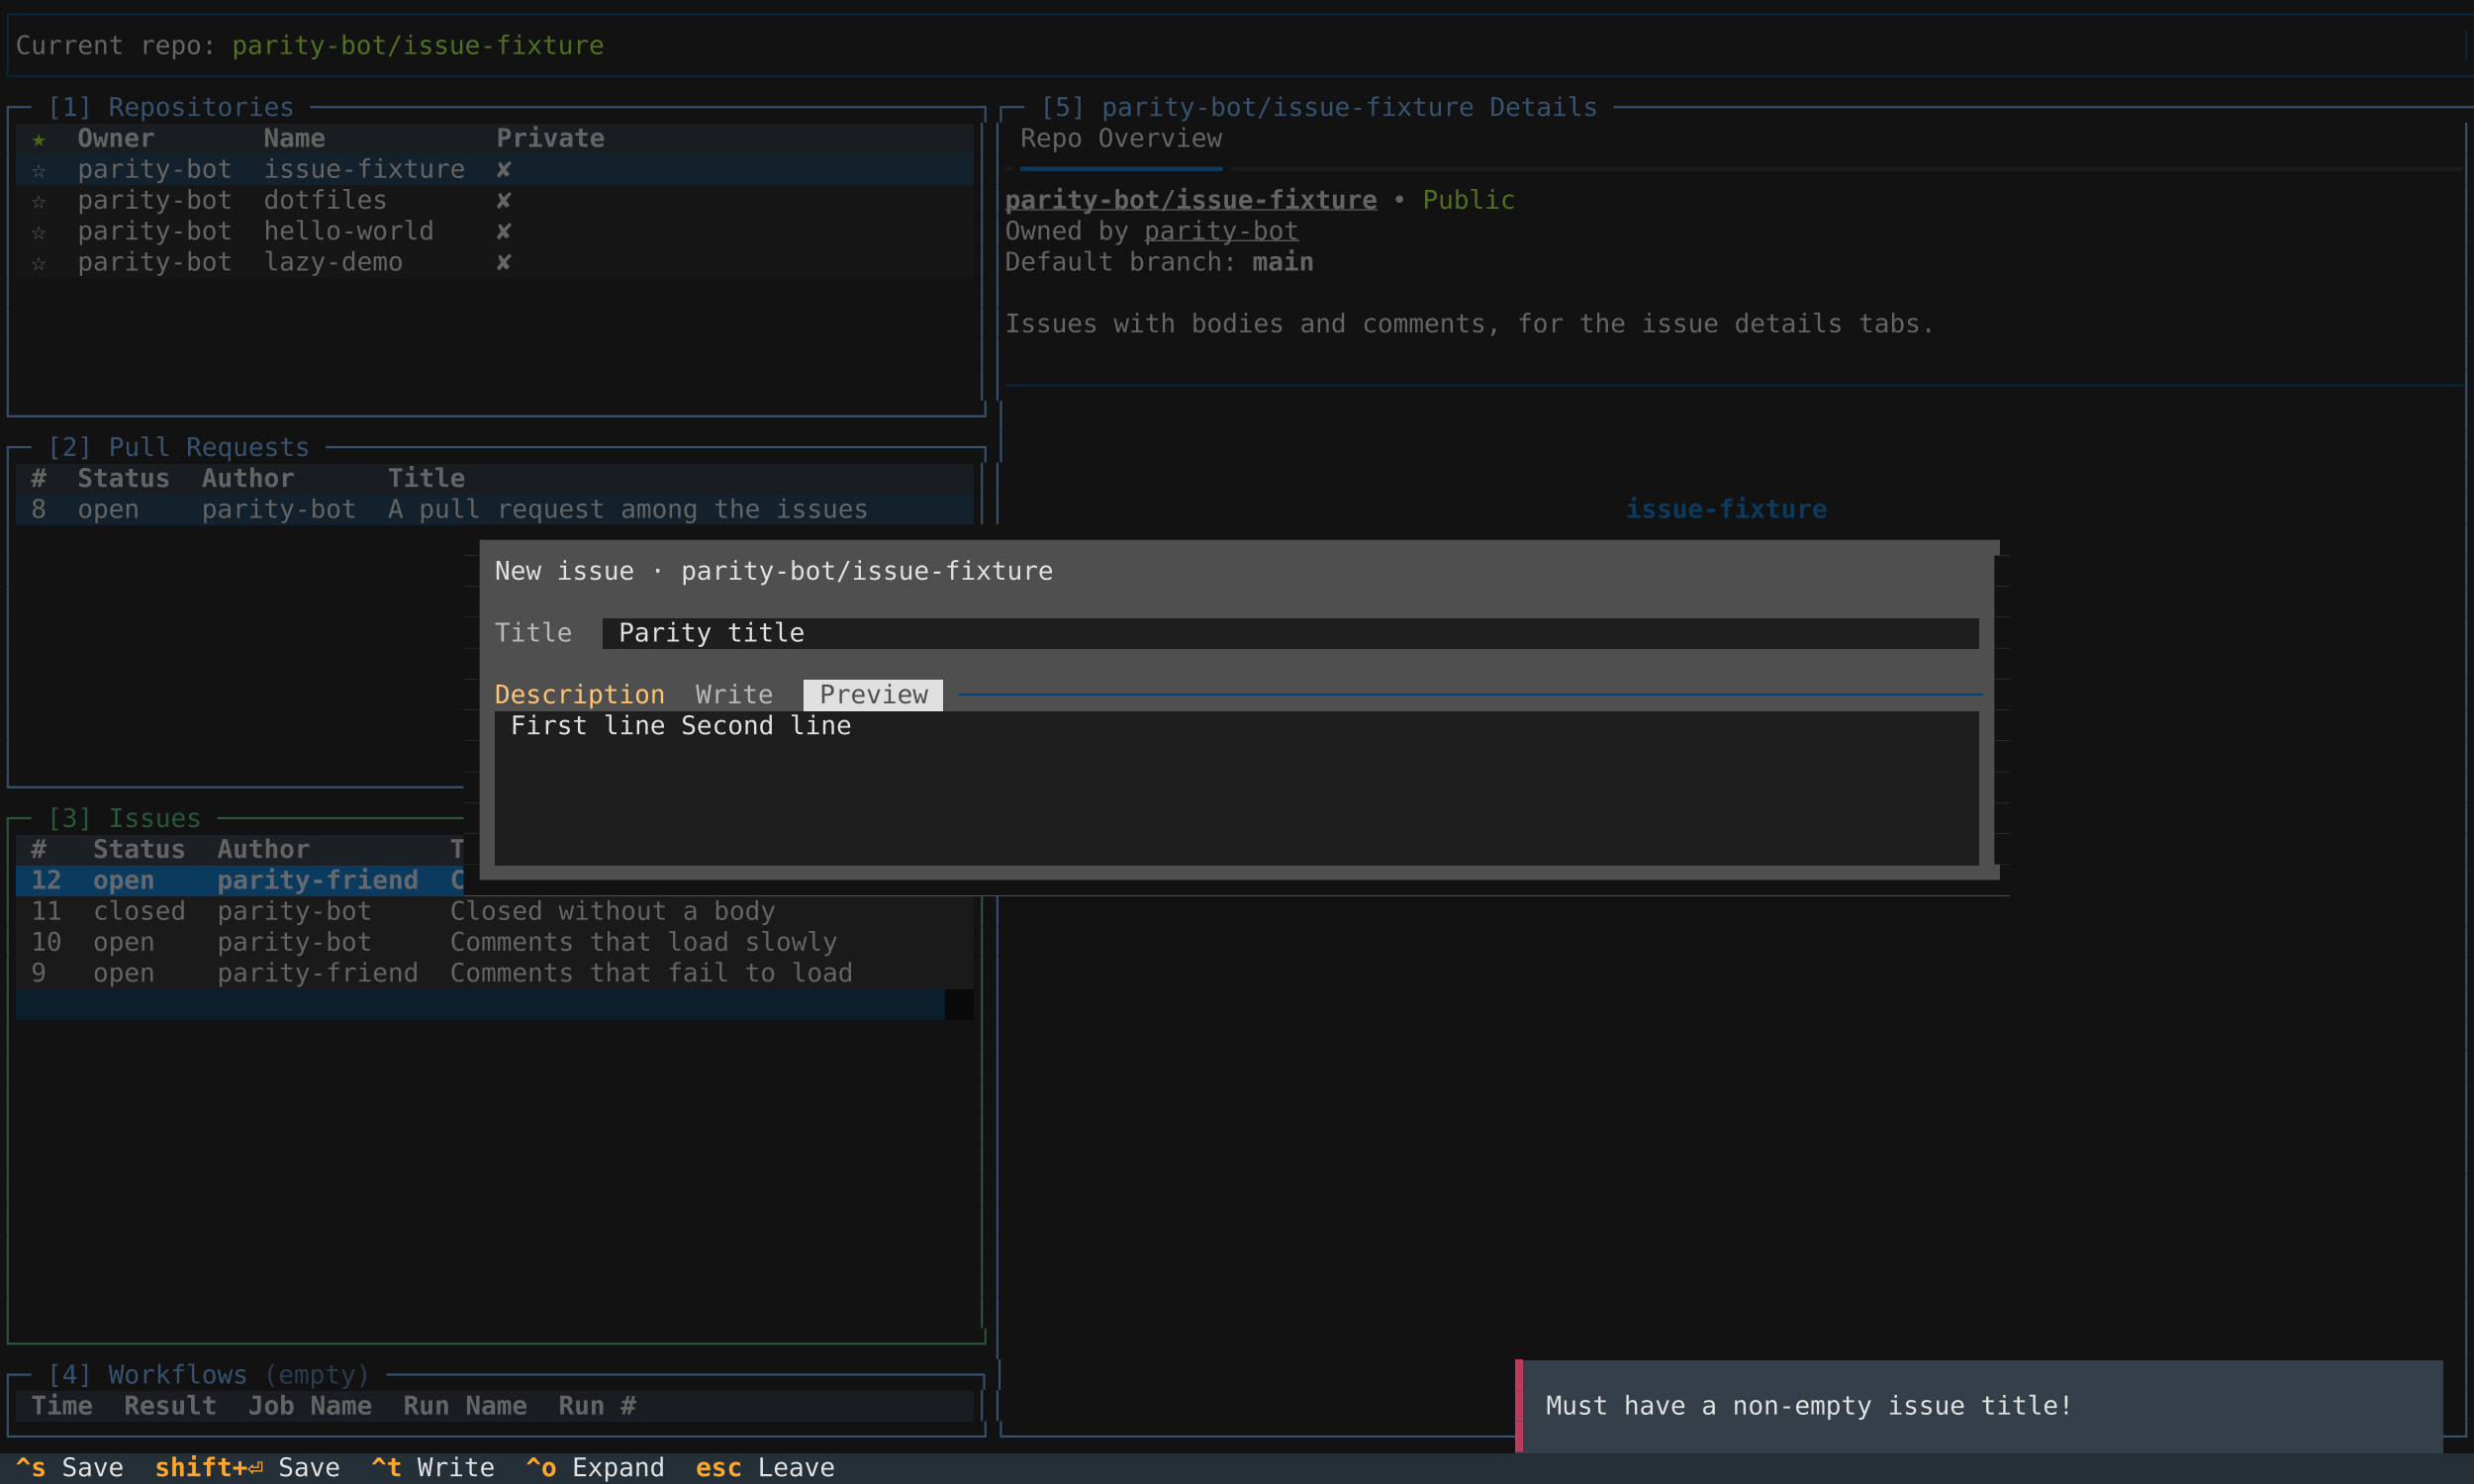
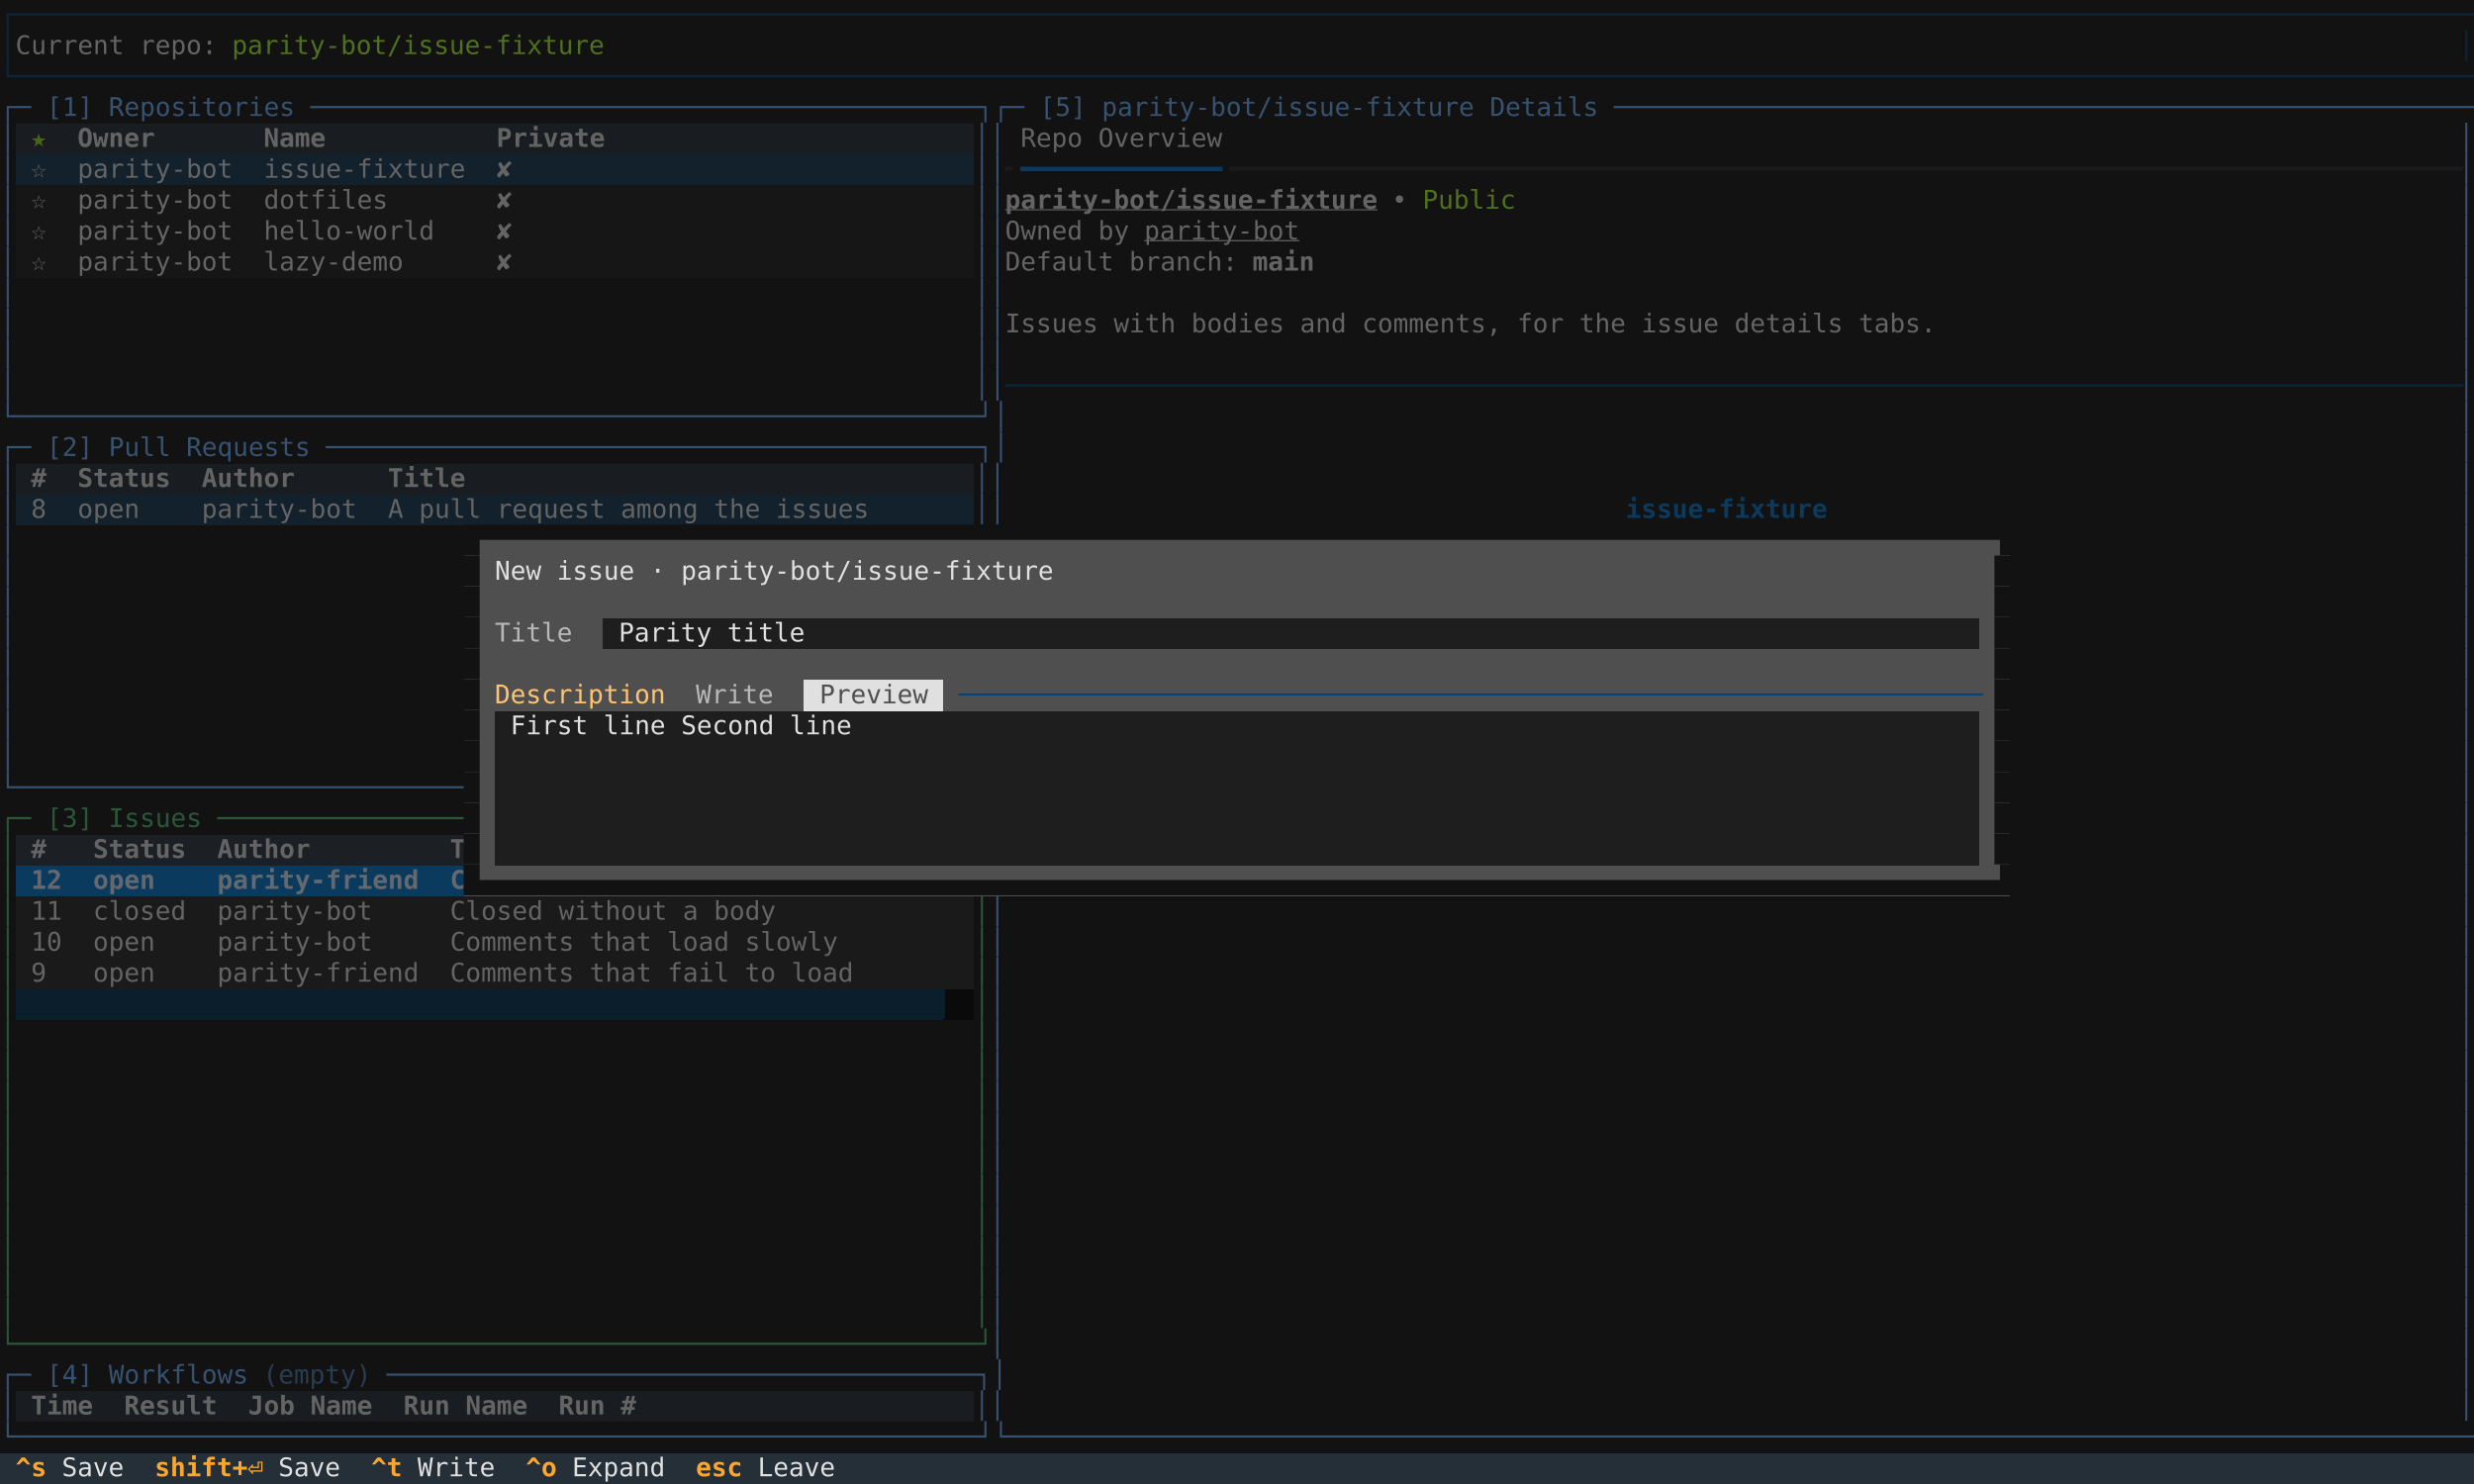
<svg xmlns="http://www.w3.org/2000/svg" width="1600" height="960" viewBox="0 0 1600 960" xml:space="preserve">
  <style>
text { font-family: ui-monospace, SFMono-Regular, Menlo, Consolas, 'DejaVu Sans Mono', 'Liberation Mono', 'Noto Sans Mono', monospace; font-size: 16.67px; white-space: pre; }
.s0 { fill: #0a263a; }
.s1 { fill: #646464; }
.s2 { fill: #50701d; }
.s3 { fill: #365270; }
.s4 { fill: #476419; font-weight: bold; }
.s5 { fill: #646464; font-weight: bold; }
.s6 { fill: #1a1a1a; }
.s7 { fill: #0b3a5f; }
.s8 { fill: #646464; font-weight: bold; text-decoration: underline; }
.s9 { fill: #646464; text-decoration: underline; }
.s10 { fill: #0b3a5f; font-weight: bold; }
.s11 { fill: #121212; }
.s12 { fill: #e0e0e0; }
.s13 { fill: #b8b8b8; }
.s14 { fill: #ffc473; }
.s15 { fill: #4f4f4f; }
.s16 { fill: #004578; }
.s17 { fill: #2a5738; }
.s18 { fill: #63696e; font-weight: bold; }
.s19 { fill: #0a1e2c; }
.s20 { fill: #2a3c50; }
- .s21 { fill: #b93c5b; }
- .s22 { fill: #ffa62b; font-weight: bold; }
+ .s21 { fill: #ffa62b; font-weight: bold; }
</style>
  <rect width="1600" height="960" fill="#1e1e1e" />
  <g shape-rendering="crispEdges">
    <rect x="0" y="0" width="1600" height="20" fill="#121212" />
    <rect x="0" y="20" width="1600" height="20" fill="#121212" />
    <rect x="0" y="40" width="1600" height="20" fill="#121212" />
    <rect x="0" y="60" width="1600" height="20" fill="#121212" />
    <rect x="0" y="80" width="10" height="20" fill="#121212" />
    <rect x="10" y="80" width="620" height="20" fill="#191d21" />
    <rect x="630" y="80" width="970" height="20" fill="#121212" />
    <rect x="0" y="100" width="10" height="20" fill="#121212" />
    <rect x="10" y="100" width="620" height="20" fill="#13212c" />
    <rect x="630" y="100" width="970" height="20" fill="#121212" />
    <rect x="0" y="120" width="10" height="20" fill="#121212" />
    <rect x="10" y="120" width="620" height="20" fill="#161616" />
    <rect x="630" y="120" width="970" height="20" fill="#121212" />
    <rect x="0" y="140" width="10" height="20" fill="#121212" />
    <rect x="10" y="140" width="620" height="20" fill="#161616" />
    <rect x="630" y="140" width="970" height="20" fill="#121212" />
    <rect x="0" y="160" width="10" height="20" fill="#121212" />
    <rect x="10" y="160" width="620" height="20" fill="#161616" />
    <rect x="630" y="160" width="970" height="20" fill="#121212" />
    <rect x="0" y="180" width="1600" height="20" fill="#121212" />
    <rect x="0" y="200" width="1600" height="20" fill="#121212" />
    <rect x="0" y="220" width="1600" height="20" fill="#121212" />
    <rect x="0" y="240" width="1600" height="20" fill="#121212" />
    <rect x="0" y="260" width="1600" height="20" fill="#121212" />
    <rect x="0" y="280" width="1600" height="20" fill="#121212" />
    <rect x="0" y="300" width="10" height="20" fill="#121212" />
    <rect x="10" y="300" width="620" height="20" fill="#191d21" />
    <rect x="630" y="300" width="970" height="20" fill="#121212" />
    <rect x="0" y="320" width="10" height="20" fill="#121212" />
    <rect x="10" y="320" width="620" height="20" fill="#13212c" />
    <rect x="630" y="320" width="970" height="20" fill="#121212" />
    <rect x="0" y="340" width="300" height="20" fill="#121212" />
    <rect x="300" y="340" width="1000" height="20" fill="#4f4f4f" />
    <rect x="1300" y="340" width="300" height="20" fill="#121212" />
    <rect x="0" y="360" width="300" height="20" fill="#121212" />
    <rect x="300" y="360" width="1000" height="20" fill="#4f4f4f" />
    <rect x="1300" y="360" width="300" height="20" fill="#121212" />
    <rect x="0" y="380" width="300" height="20" fill="#121212" />
    <rect x="300" y="380" width="1000" height="20" fill="#4f4f4f" />
    <rect x="1300" y="380" width="300" height="20" fill="#121212" />
    <rect x="0" y="400" width="300" height="20" fill="#121212" />
    <rect x="300" y="400" width="90" height="20" fill="#4f4f4f" />
    <rect x="1280" y="400" width="20" height="20" fill="#4f4f4f" />
    <rect x="1300" y="400" width="300" height="20" fill="#121212" />
    <rect x="0" y="420" width="300" height="20" fill="#121212" />
    <rect x="300" y="420" width="1000" height="20" fill="#4f4f4f" />
    <rect x="1300" y="420" width="300" height="20" fill="#121212" />
    <rect x="0" y="440" width="300" height="20" fill="#121212" />
    <rect x="300" y="440" width="220" height="20" fill="#4f4f4f" />
    <rect x="520" y="440" width="90" height="20" fill="#e0e0e0" />
    <rect x="610" y="440" width="690" height="20" fill="#4f4f4f" />
    <rect x="1300" y="440" width="300" height="20" fill="#121212" />
    <rect x="0" y="460" width="300" height="20" fill="#121212" />
    <rect x="300" y="460" width="20" height="20" fill="#4f4f4f" />
    <rect x="1280" y="460" width="20" height="20" fill="#4f4f4f" />
    <rect x="1300" y="460" width="300" height="20" fill="#121212" />
    <rect x="0" y="480" width="300" height="20" fill="#121212" />
    <rect x="300" y="480" width="20" height="20" fill="#4f4f4f" />
    <rect x="1280" y="480" width="20" height="20" fill="#4f4f4f" />
    <rect x="1300" y="480" width="300" height="20" fill="#121212" />
    <rect x="0" y="500" width="300" height="20" fill="#121212" />
    <rect x="300" y="500" width="20" height="20" fill="#4f4f4f" />
    <rect x="1280" y="500" width="20" height="20" fill="#4f4f4f" />
    <rect x="1300" y="500" width="300" height="20" fill="#121212" />
    <rect x="0" y="520" width="300" height="20" fill="#121212" />
    <rect x="300" y="520" width="20" height="20" fill="#4f4f4f" />
    <rect x="1280" y="520" width="20" height="20" fill="#4f4f4f" />
    <rect x="1300" y="520" width="300" height="20" fill="#121212" />
    <rect x="0" y="540" width="10" height="20" fill="#121212" />
    <rect x="10" y="540" width="290" height="20" fill="#1c2024" />
    <rect x="300" y="540" width="20" height="20" fill="#4f4f4f" />
    <rect x="1280" y="540" width="20" height="20" fill="#4f4f4f" />
    <rect x="1300" y="540" width="300" height="20" fill="#121212" />
    <rect x="0" y="560" width="10" height="20" fill="#121212" />
    <rect x="10" y="560" width="290" height="20" fill="#0b3a5f" />
    <rect x="300" y="560" width="1000" height="20" fill="#4f4f4f" />
    <rect x="1300" y="560" width="300" height="20" fill="#121212" />
    <rect x="0" y="580" width="10" height="20" fill="#121212" />
    <rect x="10" y="580" width="620" height="20" fill="#1a1a1a" />
    <rect x="630" y="580" width="970" height="20" fill="#121212" />
    <rect x="0" y="600" width="10" height="20" fill="#121212" />
    <rect x="10" y="600" width="620" height="20" fill="#1a1a1a" />
    <rect x="630" y="600" width="970" height="20" fill="#121212" />
    <rect x="0" y="620" width="10" height="20" fill="#121212" />
    <rect x="10" y="620" width="620" height="20" fill="#1a1a1a" />
    <rect x="630" y="620" width="970" height="20" fill="#121212" />
    <rect x="0" y="640" width="10" height="20" fill="#121212" />
    <rect x="10" y="640" width="600" height="20" fill="#0a1e2c" />
    <rect x="610" y="640" width="20" height="20" fill="#0a0a0a" />
    <rect x="630" y="640" width="970" height="20" fill="#121212" />
    <rect x="0" y="660" width="1600" height="20" fill="#121212" />
    <rect x="0" y="680" width="1600" height="20" fill="#121212" />
    <rect x="0" y="700" width="1600" height="20" fill="#121212" />
    <rect x="0" y="720" width="1600" height="20" fill="#121212" />
    <rect x="0" y="740" width="1600" height="20" fill="#121212" />
    <rect x="0" y="760" width="1600" height="20" fill="#121212" />
    <rect x="0" y="780" width="1600" height="20" fill="#121212" />
    <rect x="0" y="800" width="1600" height="20" fill="#121212" />
    <rect x="0" y="820" width="1600" height="20" fill="#121212" />
    <rect x="0" y="840" width="1600" height="20" fill="#121212" />
    <rect x="0" y="860" width="1600" height="20" fill="#121212" />
-     <rect x="0" y="880" width="980" height="20" fill="#121212" />
-     <rect x="980" y="880" width="600" height="20" fill="#343f49" />
-     <rect x="1580" y="880" width="20" height="20" fill="#121212" />
+     <rect x="0" y="880" width="1600" height="20" fill="#121212" />
    <rect x="0" y="900" width="10" height="20" fill="#121212" />
    <rect x="10" y="900" width="620" height="20" fill="#191d21" />
-     <rect x="630" y="900" width="350" height="20" fill="#121212" />
-     <rect x="980" y="900" width="600" height="20" fill="#343f49" />
-     <rect x="1580" y="900" width="20" height="20" fill="#121212" />
-     <rect x="0" y="920" width="980" height="20" fill="#121212" />
-     <rect x="980" y="920" width="600" height="20" fill="#343f49" />
-     <rect x="1580" y="920" width="20" height="20" fill="#121212" />
+     <rect x="630" y="900" width="970" height="20" fill="#121212" />
+     <rect x="0" y="920" width="1600" height="20" fill="#121212" />
    <rect x="0" y="940" width="1600" height="20" fill="#242f38" />
  </g>
  <text class="s0" x="0" y="15" textLength="1600" lengthAdjust="spacingAndGlyphs">┌──────────────────────────────────────────────────────────────────────────────────────────────────────────────────────────────────────────────────────────────┐</text>
  <text class="s0" x="0" y="35" textLength="10" lengthAdjust="spacingAndGlyphs">│</text>
  <text class="s1" x="10" y="35" textLength="140" lengthAdjust="spacingAndGlyphs">Current repo: </text>
  <text class="s2" x="150" y="35" textLength="240" lengthAdjust="spacingAndGlyphs">parity-bot/issue-fixture</text>
  <text class="s0" x="1590" y="35" textLength="10" lengthAdjust="spacingAndGlyphs">│</text>
  <text class="s0" x="0" y="55" textLength="1600" lengthAdjust="spacingAndGlyphs">└──────────────────────────────────────────────────────────────────────────────────────────────────────────────────────────────────────────────────────────────┘</text>
  <text class="s3" x="0" y="75" textLength="1600" lengthAdjust="spacingAndGlyphs">┌─ [1] Repositories ───────────────────────────────────────────┐┌─ [5] parity-bot/issue-fixture Details ───────────────────────────────────────────────────────┐</text>
  <text class="s3" x="0" y="95" textLength="10" lengthAdjust="spacingAndGlyphs">│</text>
  <text class="s4" x="20" y="95" textLength="10" lengthAdjust="spacingAndGlyphs">★</text>
  <text class="s5" x="30" y="95" textLength="600" lengthAdjust="spacingAndGlyphs">  Owner       Name           Private                        </text>
  <text class="s3" x="630" y="95" textLength="20" lengthAdjust="spacingAndGlyphs">││</text>
  <text class="s1" x="650" y="95" textLength="940" lengthAdjust="spacingAndGlyphs"> Repo Overview                                                                                </text>
  <text class="s3" x="1590" y="95" textLength="10" lengthAdjust="spacingAndGlyphs">│</text>
  <text class="s3" x="0" y="115" textLength="10" lengthAdjust="spacingAndGlyphs">│</text>
  <text class="s1" x="10" y="115" textLength="620" lengthAdjust="spacingAndGlyphs"> ☆  parity-bot  issue-fixture  ✘                              </text>
  <text class="s3" x="630" y="115" textLength="20" lengthAdjust="spacingAndGlyphs">││</text>
  <text class="s6" x="650" y="115" textLength="10" lengthAdjust="spacingAndGlyphs">╸</text>
  <text class="s7" x="660" y="115" textLength="130" lengthAdjust="spacingAndGlyphs">━━━━━━━━━━━━━</text>
  <text class="s6" x="790" y="115" textLength="800" lengthAdjust="spacingAndGlyphs">╺━━━━━━━━━━━━━━━━━━━━━━━━━━━━━━━━━━━━━━━━━━━━━━━━━━━━━━━━━━━━━━━━━━━━━━━━━━━━━━━</text>
  <text class="s3" x="1590" y="115" textLength="10" lengthAdjust="spacingAndGlyphs">│</text>
  <text class="s3" x="0" y="135" textLength="10" lengthAdjust="spacingAndGlyphs">│</text>
  <text class="s1" x="10" y="135" textLength="620" lengthAdjust="spacingAndGlyphs"> ☆  parity-bot  dotfiles       ✘                              </text>
  <text class="s3" x="630" y="135" textLength="20" lengthAdjust="spacingAndGlyphs">││</text>
  <text class="s8" x="650" y="135" textLength="240" lengthAdjust="spacingAndGlyphs">parity-bot/issue-fixture</text>
  <text class="s1" x="890" y="135" textLength="30" lengthAdjust="spacingAndGlyphs"> • </text>
  <text class="s2" x="920" y="135" textLength="60" lengthAdjust="spacingAndGlyphs">Public</text>
  <text class="s3" x="1590" y="135" textLength="10" lengthAdjust="spacingAndGlyphs">│</text>
  <text class="s3" x="0" y="155" textLength="10" lengthAdjust="spacingAndGlyphs">│</text>
  <text class="s1" x="10" y="155" textLength="620" lengthAdjust="spacingAndGlyphs"> ☆  parity-bot  hello-world    ✘                              </text>
  <text class="s3" x="630" y="155" textLength="20" lengthAdjust="spacingAndGlyphs">││</text>
  <text class="s1" x="650" y="155" textLength="90" lengthAdjust="spacingAndGlyphs">Owned by </text>
  <text class="s9" x="740" y="155" textLength="100" lengthAdjust="spacingAndGlyphs">parity-bot</text>
  <text class="s3" x="1590" y="155" textLength="10" lengthAdjust="spacingAndGlyphs">│</text>
  <text class="s3" x="0" y="175" textLength="10" lengthAdjust="spacingAndGlyphs">│</text>
  <text class="s1" x="10" y="175" textLength="620" lengthAdjust="spacingAndGlyphs"> ☆  parity-bot  lazy-demo      ✘                              </text>
  <text class="s3" x="630" y="175" textLength="20" lengthAdjust="spacingAndGlyphs">││</text>
  <text class="s1" x="650" y="175" textLength="160" lengthAdjust="spacingAndGlyphs">Default branch: </text>
  <text class="s5" x="810" y="175" textLength="40" lengthAdjust="spacingAndGlyphs">main</text>
  <text class="s3" x="1590" y="175" textLength="10" lengthAdjust="spacingAndGlyphs">│</text>
  <text class="s3" x="0" y="195" textLength="10" lengthAdjust="spacingAndGlyphs">│</text>
  <text class="s3" x="630" y="195" textLength="20" lengthAdjust="spacingAndGlyphs">││</text>
  <text class="s3" x="1590" y="195" textLength="10" lengthAdjust="spacingAndGlyphs">│</text>
  <text class="s3" x="0" y="215" textLength="10" lengthAdjust="spacingAndGlyphs">│</text>
  <text class="s3" x="630" y="215" textLength="20" lengthAdjust="spacingAndGlyphs">││</text>
  <text class="s1" x="650" y="215" textLength="940" lengthAdjust="spacingAndGlyphs">Issues with bodies and comments, for the issue details tabs.                                  </text>
  <text class="s3" x="1590" y="215" textLength="10" lengthAdjust="spacingAndGlyphs">│</text>
  <text class="s3" x="0" y="235" textLength="10" lengthAdjust="spacingAndGlyphs">│</text>
  <text class="s3" x="630" y="235" textLength="20" lengthAdjust="spacingAndGlyphs">││</text>
  <text class="s3" x="1590" y="235" textLength="10" lengthAdjust="spacingAndGlyphs">│</text>
  <text class="s3" x="0" y="255" textLength="10" lengthAdjust="spacingAndGlyphs">│</text>
  <text class="s3" x="630" y="255" textLength="20" lengthAdjust="spacingAndGlyphs">││</text>
  <text class="s0" x="650" y="255" textLength="940" lengthAdjust="spacingAndGlyphs">──────────────────────────────────────────────────────────────────────────────────────────────</text>
  <text class="s3" x="1590" y="255" textLength="10" lengthAdjust="spacingAndGlyphs">│</text>
  <text class="s3" x="0" y="275" textLength="650" lengthAdjust="spacingAndGlyphs">└──────────────────────────────────────────────────────────────┘│</text>
  <text class="s3" x="1590" y="275" textLength="10" lengthAdjust="spacingAndGlyphs">│</text>
  <text class="s3" x="0" y="295" textLength="650" lengthAdjust="spacingAndGlyphs">┌─ [2] Pull Requests ──────────────────────────────────────────┐│</text>
  <text class="s3" x="1590" y="295" textLength="10" lengthAdjust="spacingAndGlyphs">│</text>
  <text class="s3" x="0" y="315" textLength="10" lengthAdjust="spacingAndGlyphs">│</text>
  <text class="s5" x="10" y="315" textLength="620" lengthAdjust="spacingAndGlyphs"> #  Status  Author      Title                                 </text>
  <text class="s3" x="630" y="315" textLength="20" lengthAdjust="spacingAndGlyphs">││</text>
  <text class="s3" x="1590" y="315" textLength="10" lengthAdjust="spacingAndGlyphs">│</text>
  <text class="s3" x="0" y="335" textLength="10" lengthAdjust="spacingAndGlyphs">│</text>
  <text class="s1" x="10" y="335" textLength="620" lengthAdjust="spacingAndGlyphs"> 8  open    parity-bot  A pull request among the issues       </text>
  <text class="s3" x="630" y="335" textLength="20" lengthAdjust="spacingAndGlyphs">││</text>
  <text class="s10" x="670" y="335" textLength="900" lengthAdjust="spacingAndGlyphs">                                      issue-fixture                                       </text>
  <text class="s3" x="1590" y="335" textLength="10" lengthAdjust="spacingAndGlyphs">│</text>
  <text class="s3" x="0" y="355" textLength="10" lengthAdjust="spacingAndGlyphs">│</text>
  <text class="s11" x="300" y="355" textLength="1000" lengthAdjust="spacingAndGlyphs">█▀▀▀▀▀▀▀▀▀▀▀▀▀▀▀▀▀▀▀▀▀▀▀▀▀▀▀▀▀▀▀▀▀▀▀▀▀▀▀▀▀▀▀▀▀▀▀▀▀▀▀▀▀▀▀▀▀▀▀▀▀▀▀▀▀▀▀▀▀▀▀▀▀▀▀▀▀▀▀▀▀▀▀▀▀▀▀▀▀▀▀▀▀▀▀▀▀▀█</text>
  <text class="s3" x="1590" y="355" textLength="10" lengthAdjust="spacingAndGlyphs">│</text>
  <text class="s3" x="0" y="375" textLength="10" lengthAdjust="spacingAndGlyphs">│</text>
  <text class="s11" x="300" y="375" textLength="10" lengthAdjust="spacingAndGlyphs">█</text>
  <text class="s12" x="310" y="375" textLength="980" lengthAdjust="spacingAndGlyphs"> New issue · parity-bot/issue-fixture                                                             </text>
  <text class="s11" x="1290" y="375" textLength="10" lengthAdjust="spacingAndGlyphs">█</text>
  <text class="s3" x="1590" y="375" textLength="10" lengthAdjust="spacingAndGlyphs">│</text>
  <text class="s3" x="0" y="395" textLength="10" lengthAdjust="spacingAndGlyphs">│</text>
  <text class="s11" x="300" y="395" textLength="10" lengthAdjust="spacingAndGlyphs">█</text>
  <text class="s11" x="1290" y="395" textLength="10" lengthAdjust="spacingAndGlyphs">█</text>
  <text class="s3" x="1590" y="395" textLength="10" lengthAdjust="spacingAndGlyphs">│</text>
  <text class="s3" x="0" y="415" textLength="10" lengthAdjust="spacingAndGlyphs">│</text>
  <text class="s11" x="300" y="415" textLength="10" lengthAdjust="spacingAndGlyphs">█</text>
  <text class="s13" x="320" y="415" textLength="50" lengthAdjust="spacingAndGlyphs">Title</text>
  <text class="s12" x="370" y="415" textLength="920" lengthAdjust="spacingAndGlyphs">   Parity title                                                                             </text>
  <text class="s11" x="1290" y="415" textLength="10" lengthAdjust="spacingAndGlyphs">█</text>
  <text class="s3" x="1590" y="415" textLength="10" lengthAdjust="spacingAndGlyphs">│</text>
  <text class="s3" x="0" y="435" textLength="10" lengthAdjust="spacingAndGlyphs">│</text>
  <text class="s11" x="300" y="435" textLength="10" lengthAdjust="spacingAndGlyphs">█</text>
  <text class="s11" x="1290" y="435" textLength="10" lengthAdjust="spacingAndGlyphs">█</text>
  <text class="s3" x="1590" y="435" textLength="10" lengthAdjust="spacingAndGlyphs">│</text>
  <text class="s3" x="0" y="455" textLength="10" lengthAdjust="spacingAndGlyphs">│</text>
  <text class="s11" x="300" y="455" textLength="10" lengthAdjust="spacingAndGlyphs">█</text>
  <text class="s14" x="320" y="455" textLength="110" lengthAdjust="spacingAndGlyphs">Description</text>
  <text class="s13" x="440" y="455" textLength="70" lengthAdjust="spacingAndGlyphs"> Write </text>
  <text class="s15" x="520" y="455" textLength="90" lengthAdjust="spacingAndGlyphs"> Preview </text>
  <text class="s16" x="620" y="455" textLength="660" lengthAdjust="spacingAndGlyphs">──────────────────────────────────────────────────────────────────</text>
  <text class="s11" x="1290" y="455" textLength="10" lengthAdjust="spacingAndGlyphs">█</text>
  <text class="s3" x="1590" y="455" textLength="10" lengthAdjust="spacingAndGlyphs">│</text>
  <text class="s3" x="0" y="475" textLength="10" lengthAdjust="spacingAndGlyphs">│</text>
  <text class="s11" x="300" y="475" textLength="10" lengthAdjust="spacingAndGlyphs">█</text>
  <text class="s12" x="310" y="475" textLength="980" lengthAdjust="spacingAndGlyphs">  First line Second line                                                                          </text>
  <text class="s11" x="1290" y="475" textLength="10" lengthAdjust="spacingAndGlyphs">█</text>
  <text class="s3" x="1590" y="475" textLength="10" lengthAdjust="spacingAndGlyphs">│</text>
  <text class="s3" x="0" y="495" textLength="10" lengthAdjust="spacingAndGlyphs">│</text>
  <text class="s11" x="300" y="495" textLength="10" lengthAdjust="spacingAndGlyphs">█</text>
  <text class="s11" x="1290" y="495" textLength="10" lengthAdjust="spacingAndGlyphs">█</text>
  <text class="s3" x="1590" y="495" textLength="10" lengthAdjust="spacingAndGlyphs">│</text>
  <text class="s3" x="0" y="515" textLength="300" lengthAdjust="spacingAndGlyphs">└─────────────────────────────</text>
  <text class="s11" x="300" y="515" textLength="10" lengthAdjust="spacingAndGlyphs">█</text>
  <text class="s11" x="1290" y="515" textLength="10" lengthAdjust="spacingAndGlyphs">█</text>
  <text class="s3" x="1590" y="515" textLength="10" lengthAdjust="spacingAndGlyphs">│</text>
  <text class="s17" x="0" y="535" textLength="300" lengthAdjust="spacingAndGlyphs">┌─ [3] Issues ────────────────</text>
  <text class="s11" x="300" y="535" textLength="10" lengthAdjust="spacingAndGlyphs">█</text>
  <text class="s11" x="1290" y="535" textLength="10" lengthAdjust="spacingAndGlyphs">█</text>
  <text class="s3" x="1590" y="535" textLength="10" lengthAdjust="spacingAndGlyphs">│</text>
  <text class="s17" x="0" y="555" textLength="10" lengthAdjust="spacingAndGlyphs">│</text>
  <text class="s5" x="10" y="555" textLength="290" lengthAdjust="spacingAndGlyphs"> #   Status  Author         T</text>
  <text class="s11" x="300" y="555" textLength="10" lengthAdjust="spacingAndGlyphs">█</text>
  <text class="s11" x="1290" y="555" textLength="10" lengthAdjust="spacingAndGlyphs">█</text>
  <text class="s3" x="1590" y="555" textLength="10" lengthAdjust="spacingAndGlyphs">│</text>
  <text class="s17" x="0" y="575" textLength="10" lengthAdjust="spacingAndGlyphs">│</text>
  <text class="s18" x="10" y="575" textLength="290" lengthAdjust="spacingAndGlyphs"> 12  open    parity-friend  C</text>
  <text class="s11" x="300" y="575" textLength="1000" lengthAdjust="spacingAndGlyphs">█▄▄▄▄▄▄▄▄▄▄▄▄▄▄▄▄▄▄▄▄▄▄▄▄▄▄▄▄▄▄▄▄▄▄▄▄▄▄▄▄▄▄▄▄▄▄▄▄▄▄▄▄▄▄▄▄▄▄▄▄▄▄▄▄▄▄▄▄▄▄▄▄▄▄▄▄▄▄▄▄▄▄▄▄▄▄▄▄▄▄▄▄▄▄▄▄▄▄█</text>
  <text class="s3" x="1590" y="575" textLength="10" lengthAdjust="spacingAndGlyphs">│</text>
  <text class="s17" x="0" y="595" textLength="10" lengthAdjust="spacingAndGlyphs">│</text>
  <text class="s1" x="10" y="595" textLength="620" lengthAdjust="spacingAndGlyphs"> 11  closed  parity-bot     Closed without a body             </text>
  <text class="s17" x="630" y="595" textLength="10" lengthAdjust="spacingAndGlyphs">│</text>
  <text class="s3" x="640" y="595" textLength="10" lengthAdjust="spacingAndGlyphs">│</text>
  <text class="s3" x="1590" y="595" textLength="10" lengthAdjust="spacingAndGlyphs">│</text>
  <text class="s17" x="0" y="615" textLength="10" lengthAdjust="spacingAndGlyphs">│</text>
  <text class="s1" x="10" y="615" textLength="620" lengthAdjust="spacingAndGlyphs"> 10  open    parity-bot     Comments that load slowly         </text>
  <text class="s17" x="630" y="615" textLength="10" lengthAdjust="spacingAndGlyphs">│</text>
  <text class="s3" x="640" y="615" textLength="10" lengthAdjust="spacingAndGlyphs">│</text>
  <text class="s3" x="1590" y="615" textLength="10" lengthAdjust="spacingAndGlyphs">│</text>
  <text class="s17" x="0" y="635" textLength="10" lengthAdjust="spacingAndGlyphs">│</text>
  <text class="s1" x="10" y="635" textLength="620" lengthAdjust="spacingAndGlyphs"> 9   open    parity-friend  Comments that fail to load        </text>
  <text class="s17" x="630" y="635" textLength="10" lengthAdjust="spacingAndGlyphs">│</text>
  <text class="s3" x="640" y="635" textLength="10" lengthAdjust="spacingAndGlyphs">│</text>
  <text class="s3" x="1590" y="635" textLength="10" lengthAdjust="spacingAndGlyphs">│</text>
  <text class="s17" x="0" y="655" textLength="10" lengthAdjust="spacingAndGlyphs">│</text>
  <text class="s19" x="610" y="655" textLength="10" lengthAdjust="spacingAndGlyphs">▏</text>
  <text class="s17" x="630" y="655" textLength="10" lengthAdjust="spacingAndGlyphs">│</text>
  <text class="s3" x="640" y="655" textLength="10" lengthAdjust="spacingAndGlyphs">│</text>
  <text class="s3" x="1590" y="655" textLength="10" lengthAdjust="spacingAndGlyphs">│</text>
  <text class="s17" x="0" y="675" textLength="10" lengthAdjust="spacingAndGlyphs">│</text>
  <text class="s17" x="630" y="675" textLength="10" lengthAdjust="spacingAndGlyphs">│</text>
  <text class="s3" x="640" y="675" textLength="10" lengthAdjust="spacingAndGlyphs">│</text>
  <text class="s3" x="1590" y="675" textLength="10" lengthAdjust="spacingAndGlyphs">│</text>
  <text class="s17" x="0" y="695" textLength="10" lengthAdjust="spacingAndGlyphs">│</text>
  <text class="s17" x="630" y="695" textLength="10" lengthAdjust="spacingAndGlyphs">│</text>
  <text class="s3" x="640" y="695" textLength="10" lengthAdjust="spacingAndGlyphs">│</text>
  <text class="s3" x="1590" y="695" textLength="10" lengthAdjust="spacingAndGlyphs">│</text>
  <text class="s17" x="0" y="715" textLength="10" lengthAdjust="spacingAndGlyphs">│</text>
  <text class="s17" x="630" y="715" textLength="10" lengthAdjust="spacingAndGlyphs">│</text>
  <text class="s3" x="640" y="715" textLength="10" lengthAdjust="spacingAndGlyphs">│</text>
  <text class="s3" x="1590" y="715" textLength="10" lengthAdjust="spacingAndGlyphs">│</text>
  <text class="s17" x="0" y="735" textLength="10" lengthAdjust="spacingAndGlyphs">│</text>
  <text class="s17" x="630" y="735" textLength="10" lengthAdjust="spacingAndGlyphs">│</text>
  <text class="s3" x="640" y="735" textLength="10" lengthAdjust="spacingAndGlyphs">│</text>
  <text class="s3" x="1590" y="735" textLength="10" lengthAdjust="spacingAndGlyphs">│</text>
  <text class="s17" x="0" y="755" textLength="10" lengthAdjust="spacingAndGlyphs">│</text>
  <text class="s17" x="630" y="755" textLength="10" lengthAdjust="spacingAndGlyphs">│</text>
  <text class="s3" x="640" y="755" textLength="10" lengthAdjust="spacingAndGlyphs">│</text>
  <text class="s3" x="1590" y="755" textLength="10" lengthAdjust="spacingAndGlyphs">│</text>
  <text class="s17" x="0" y="775" textLength="10" lengthAdjust="spacingAndGlyphs">│</text>
  <text class="s17" x="630" y="775" textLength="10" lengthAdjust="spacingAndGlyphs">│</text>
  <text class="s3" x="640" y="775" textLength="10" lengthAdjust="spacingAndGlyphs">│</text>
  <text class="s3" x="1590" y="775" textLength="10" lengthAdjust="spacingAndGlyphs">│</text>
  <text class="s17" x="0" y="795" textLength="10" lengthAdjust="spacingAndGlyphs">│</text>
  <text class="s17" x="630" y="795" textLength="10" lengthAdjust="spacingAndGlyphs">│</text>
  <text class="s3" x="640" y="795" textLength="10" lengthAdjust="spacingAndGlyphs">│</text>
  <text class="s3" x="1590" y="795" textLength="10" lengthAdjust="spacingAndGlyphs">│</text>
  <text class="s17" x="0" y="815" textLength="10" lengthAdjust="spacingAndGlyphs">│</text>
  <text class="s17" x="630" y="815" textLength="10" lengthAdjust="spacingAndGlyphs">│</text>
  <text class="s3" x="640" y="815" textLength="10" lengthAdjust="spacingAndGlyphs">│</text>
  <text class="s3" x="1590" y="815" textLength="10" lengthAdjust="spacingAndGlyphs">│</text>
  <text class="s17" x="0" y="835" textLength="10" lengthAdjust="spacingAndGlyphs">│</text>
  <text class="s17" x="630" y="835" textLength="10" lengthAdjust="spacingAndGlyphs">│</text>
  <text class="s3" x="640" y="835" textLength="10" lengthAdjust="spacingAndGlyphs">│</text>
  <text class="s3" x="1590" y="835" textLength="10" lengthAdjust="spacingAndGlyphs">│</text>
  <text class="s17" x="0" y="855" textLength="10" lengthAdjust="spacingAndGlyphs">│</text>
  <text class="s17" x="630" y="855" textLength="10" lengthAdjust="spacingAndGlyphs">│</text>
  <text class="s3" x="640" y="855" textLength="10" lengthAdjust="spacingAndGlyphs">│</text>
  <text class="s3" x="1590" y="855" textLength="10" lengthAdjust="spacingAndGlyphs">│</text>
  <text class="s17" x="0" y="875" textLength="640" lengthAdjust="spacingAndGlyphs">└──────────────────────────────────────────────────────────────┘</text>
  <text class="s3" x="640" y="875" textLength="10" lengthAdjust="spacingAndGlyphs">│</text>
  <text class="s3" x="1590" y="875" textLength="10" lengthAdjust="spacingAndGlyphs">│</text>
  <text class="s3" x="0" y="895" textLength="170" lengthAdjust="spacingAndGlyphs">┌─ [4] Workflows </text>
  <text class="s20" x="170" y="895" textLength="70" lengthAdjust="spacingAndGlyphs">(empty)</text>
  <text class="s3" x="240" y="895" textLength="410" lengthAdjust="spacingAndGlyphs"> ──────────────────────────────────────┐│</text>
-   <text class="s21" x="980" y="895" textLength="10" lengthAdjust="spacingAndGlyphs">▌</text>
  <text class="s3" x="1590" y="895" textLength="10" lengthAdjust="spacingAndGlyphs">│</text>
  <text class="s3" x="0" y="915" textLength="10" lengthAdjust="spacingAndGlyphs">│</text>
  <text class="s5" x="10" y="915" textLength="620" lengthAdjust="spacingAndGlyphs"> Time  Result  Job Name  Run Name  Run #                      </text>
  <text class="s3" x="630" y="915" textLength="20" lengthAdjust="spacingAndGlyphs">││</text>
-   <text class="s21" x="980" y="915" textLength="10" lengthAdjust="spacingAndGlyphs">▌</text>
-   <text class="s12" x="990" y="915" textLength="590" lengthAdjust="spacingAndGlyphs"> Must have a non-empty issue title!                        </text>
  <text class="s3" x="1590" y="915" textLength="10" lengthAdjust="spacingAndGlyphs">│</text>
-   <text class="s3" x="0" y="935" textLength="980" lengthAdjust="spacingAndGlyphs">└──────────────────────────────────────────────────────────────┘└─────────────────────────────────</text>
-   <text class="s21" x="980" y="935" textLength="10" lengthAdjust="spacingAndGlyphs">▌</text>
-   <text class="s3" x="1580" y="935" textLength="20" lengthAdjust="spacingAndGlyphs">─┘</text>
-   <text class="s22" x="0" y="955" textLength="40" lengthAdjust="spacingAndGlyphs"> ^s </text>
+   <text class="s3" x="0" y="935" textLength="1600" lengthAdjust="spacingAndGlyphs">└──────────────────────────────────────────────────────────────┘└──────────────────────────────────────────────────────────────────────────────────────────────┘</text>
+   <text class="s21" x="0" y="955" textLength="40" lengthAdjust="spacingAndGlyphs"> ^s </text>
  <text class="s12" x="40" y="955" textLength="50" lengthAdjust="spacingAndGlyphs">Save </text>
-   <text class="s22" x="90" y="955" textLength="90" lengthAdjust="spacingAndGlyphs"> shift+⏎ </text>
+   <text class="s21" x="90" y="955" textLength="90" lengthAdjust="spacingAndGlyphs"> shift+⏎ </text>
  <text class="s12" x="180" y="955" textLength="50" lengthAdjust="spacingAndGlyphs">Save </text>
-   <text class="s22" x="230" y="955" textLength="40" lengthAdjust="spacingAndGlyphs"> ^t </text>
+   <text class="s21" x="230" y="955" textLength="40" lengthAdjust="spacingAndGlyphs"> ^t </text>
  <text class="s12" x="270" y="955" textLength="60" lengthAdjust="spacingAndGlyphs">Write </text>
-   <text class="s22" x="330" y="955" textLength="40" lengthAdjust="spacingAndGlyphs"> ^o </text>
+   <text class="s21" x="330" y="955" textLength="40" lengthAdjust="spacingAndGlyphs"> ^o </text>
  <text class="s12" x="370" y="955" textLength="70" lengthAdjust="spacingAndGlyphs">Expand </text>
-   <text class="s22" x="440" y="955" textLength="50" lengthAdjust="spacingAndGlyphs"> esc </text>
+   <text class="s21" x="440" y="955" textLength="50" lengthAdjust="spacingAndGlyphs"> esc </text>
  <text class="s12" x="490" y="955" textLength="60" lengthAdjust="spacingAndGlyphs">Leave </text>
</svg>
